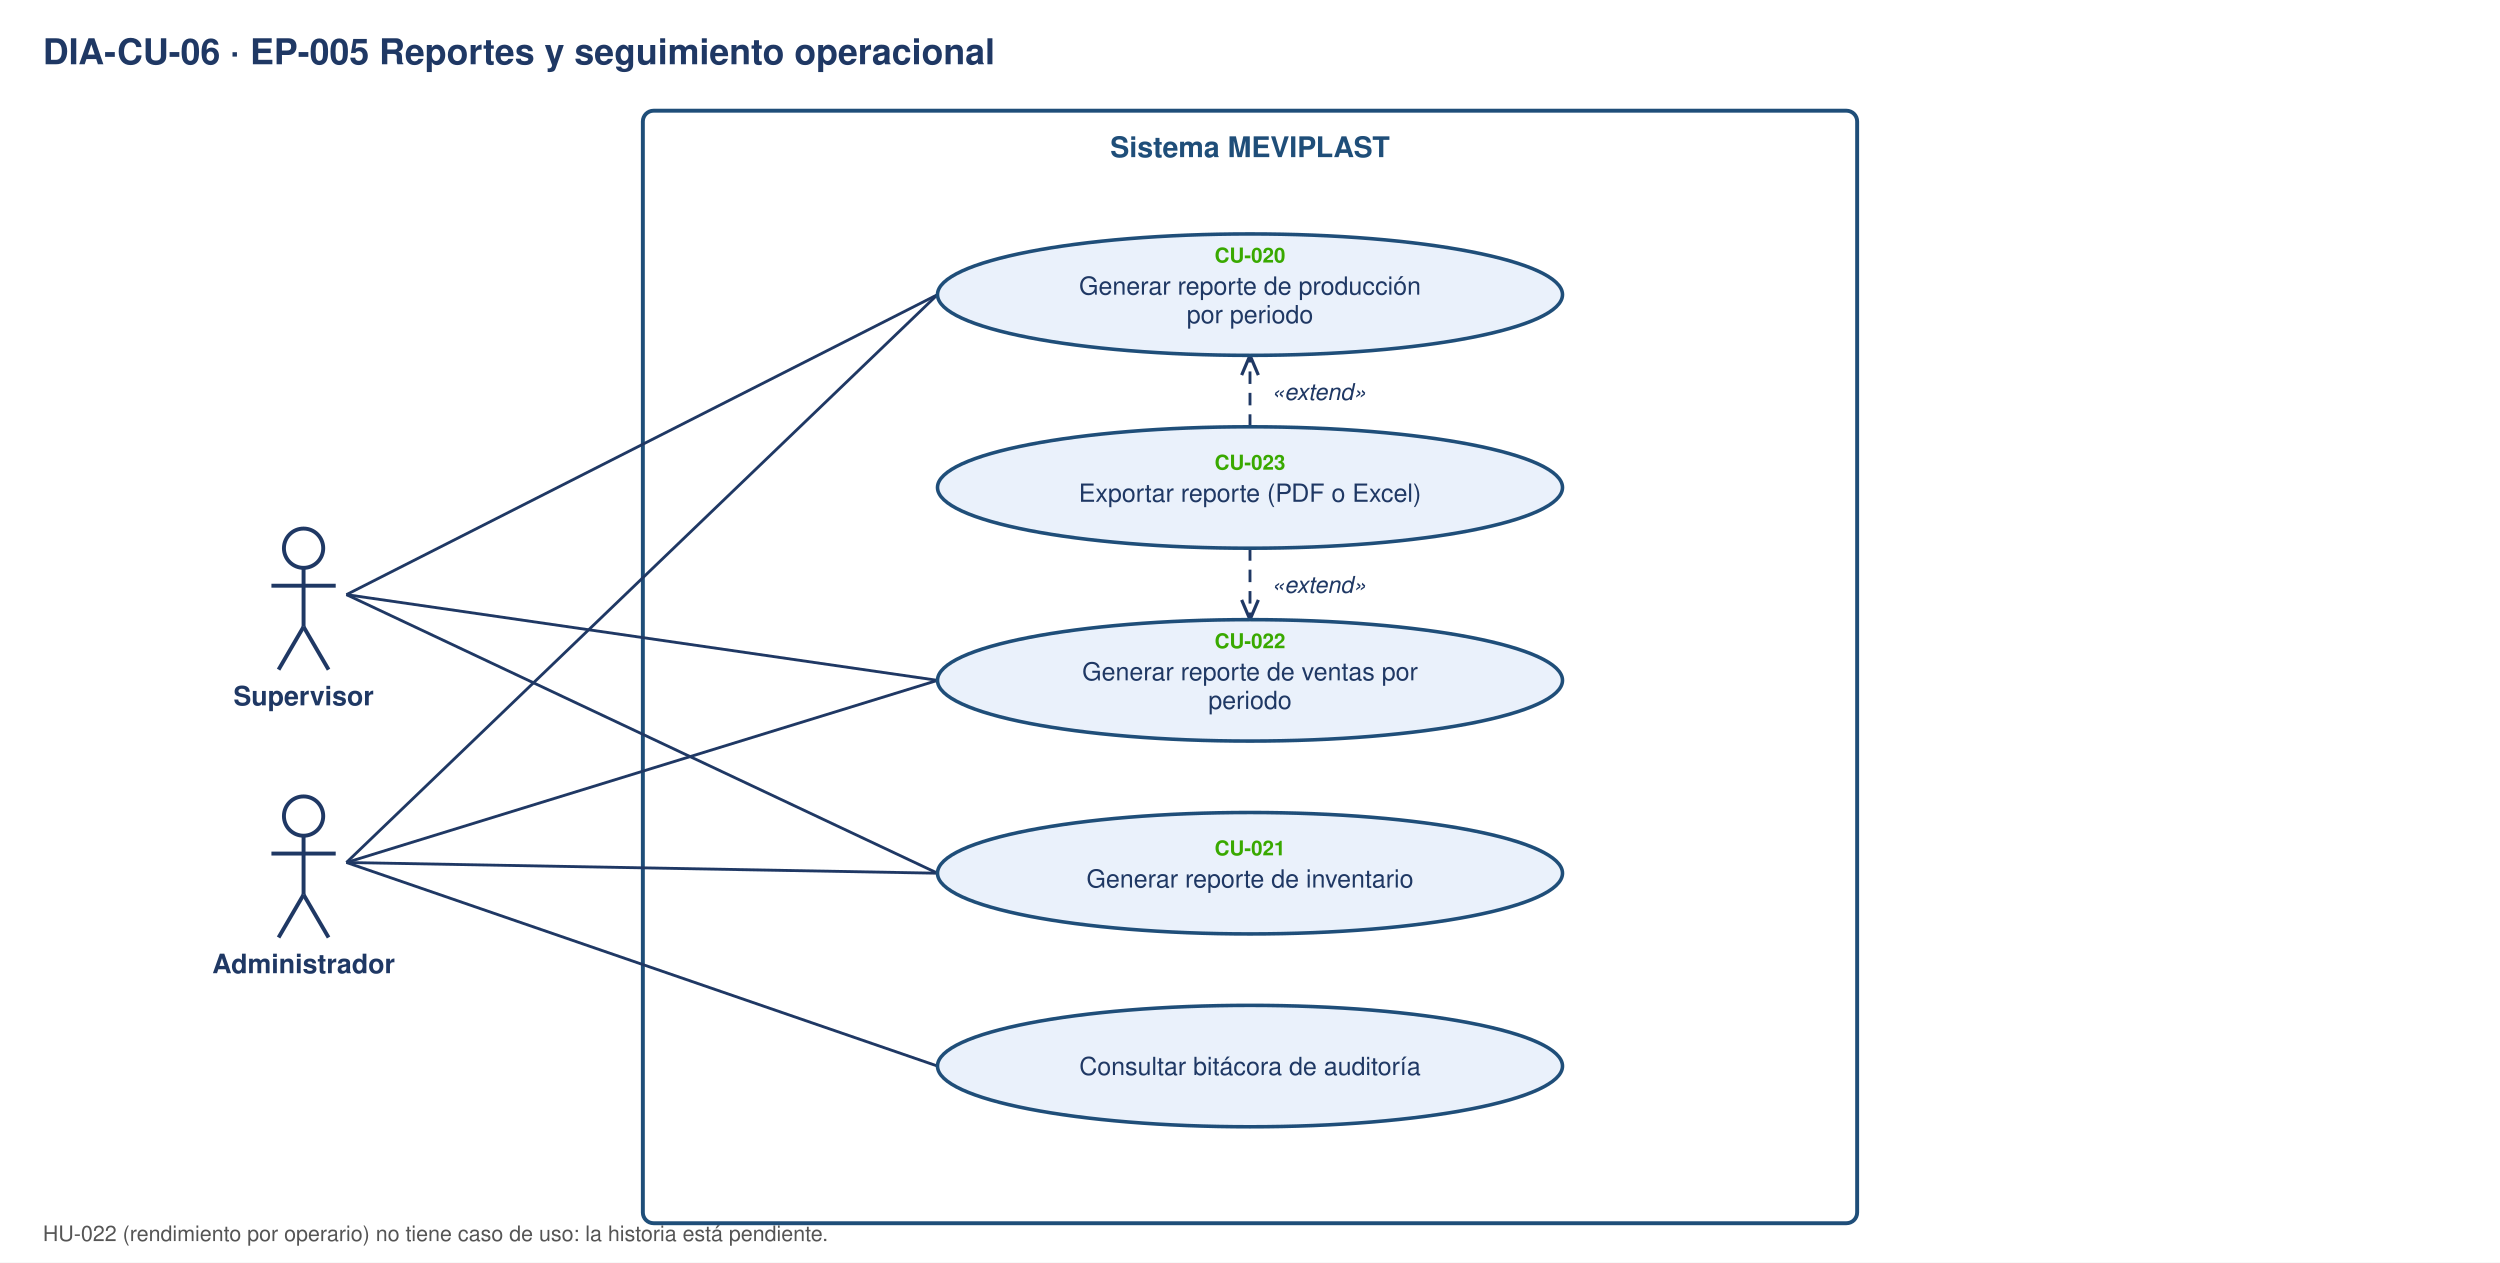
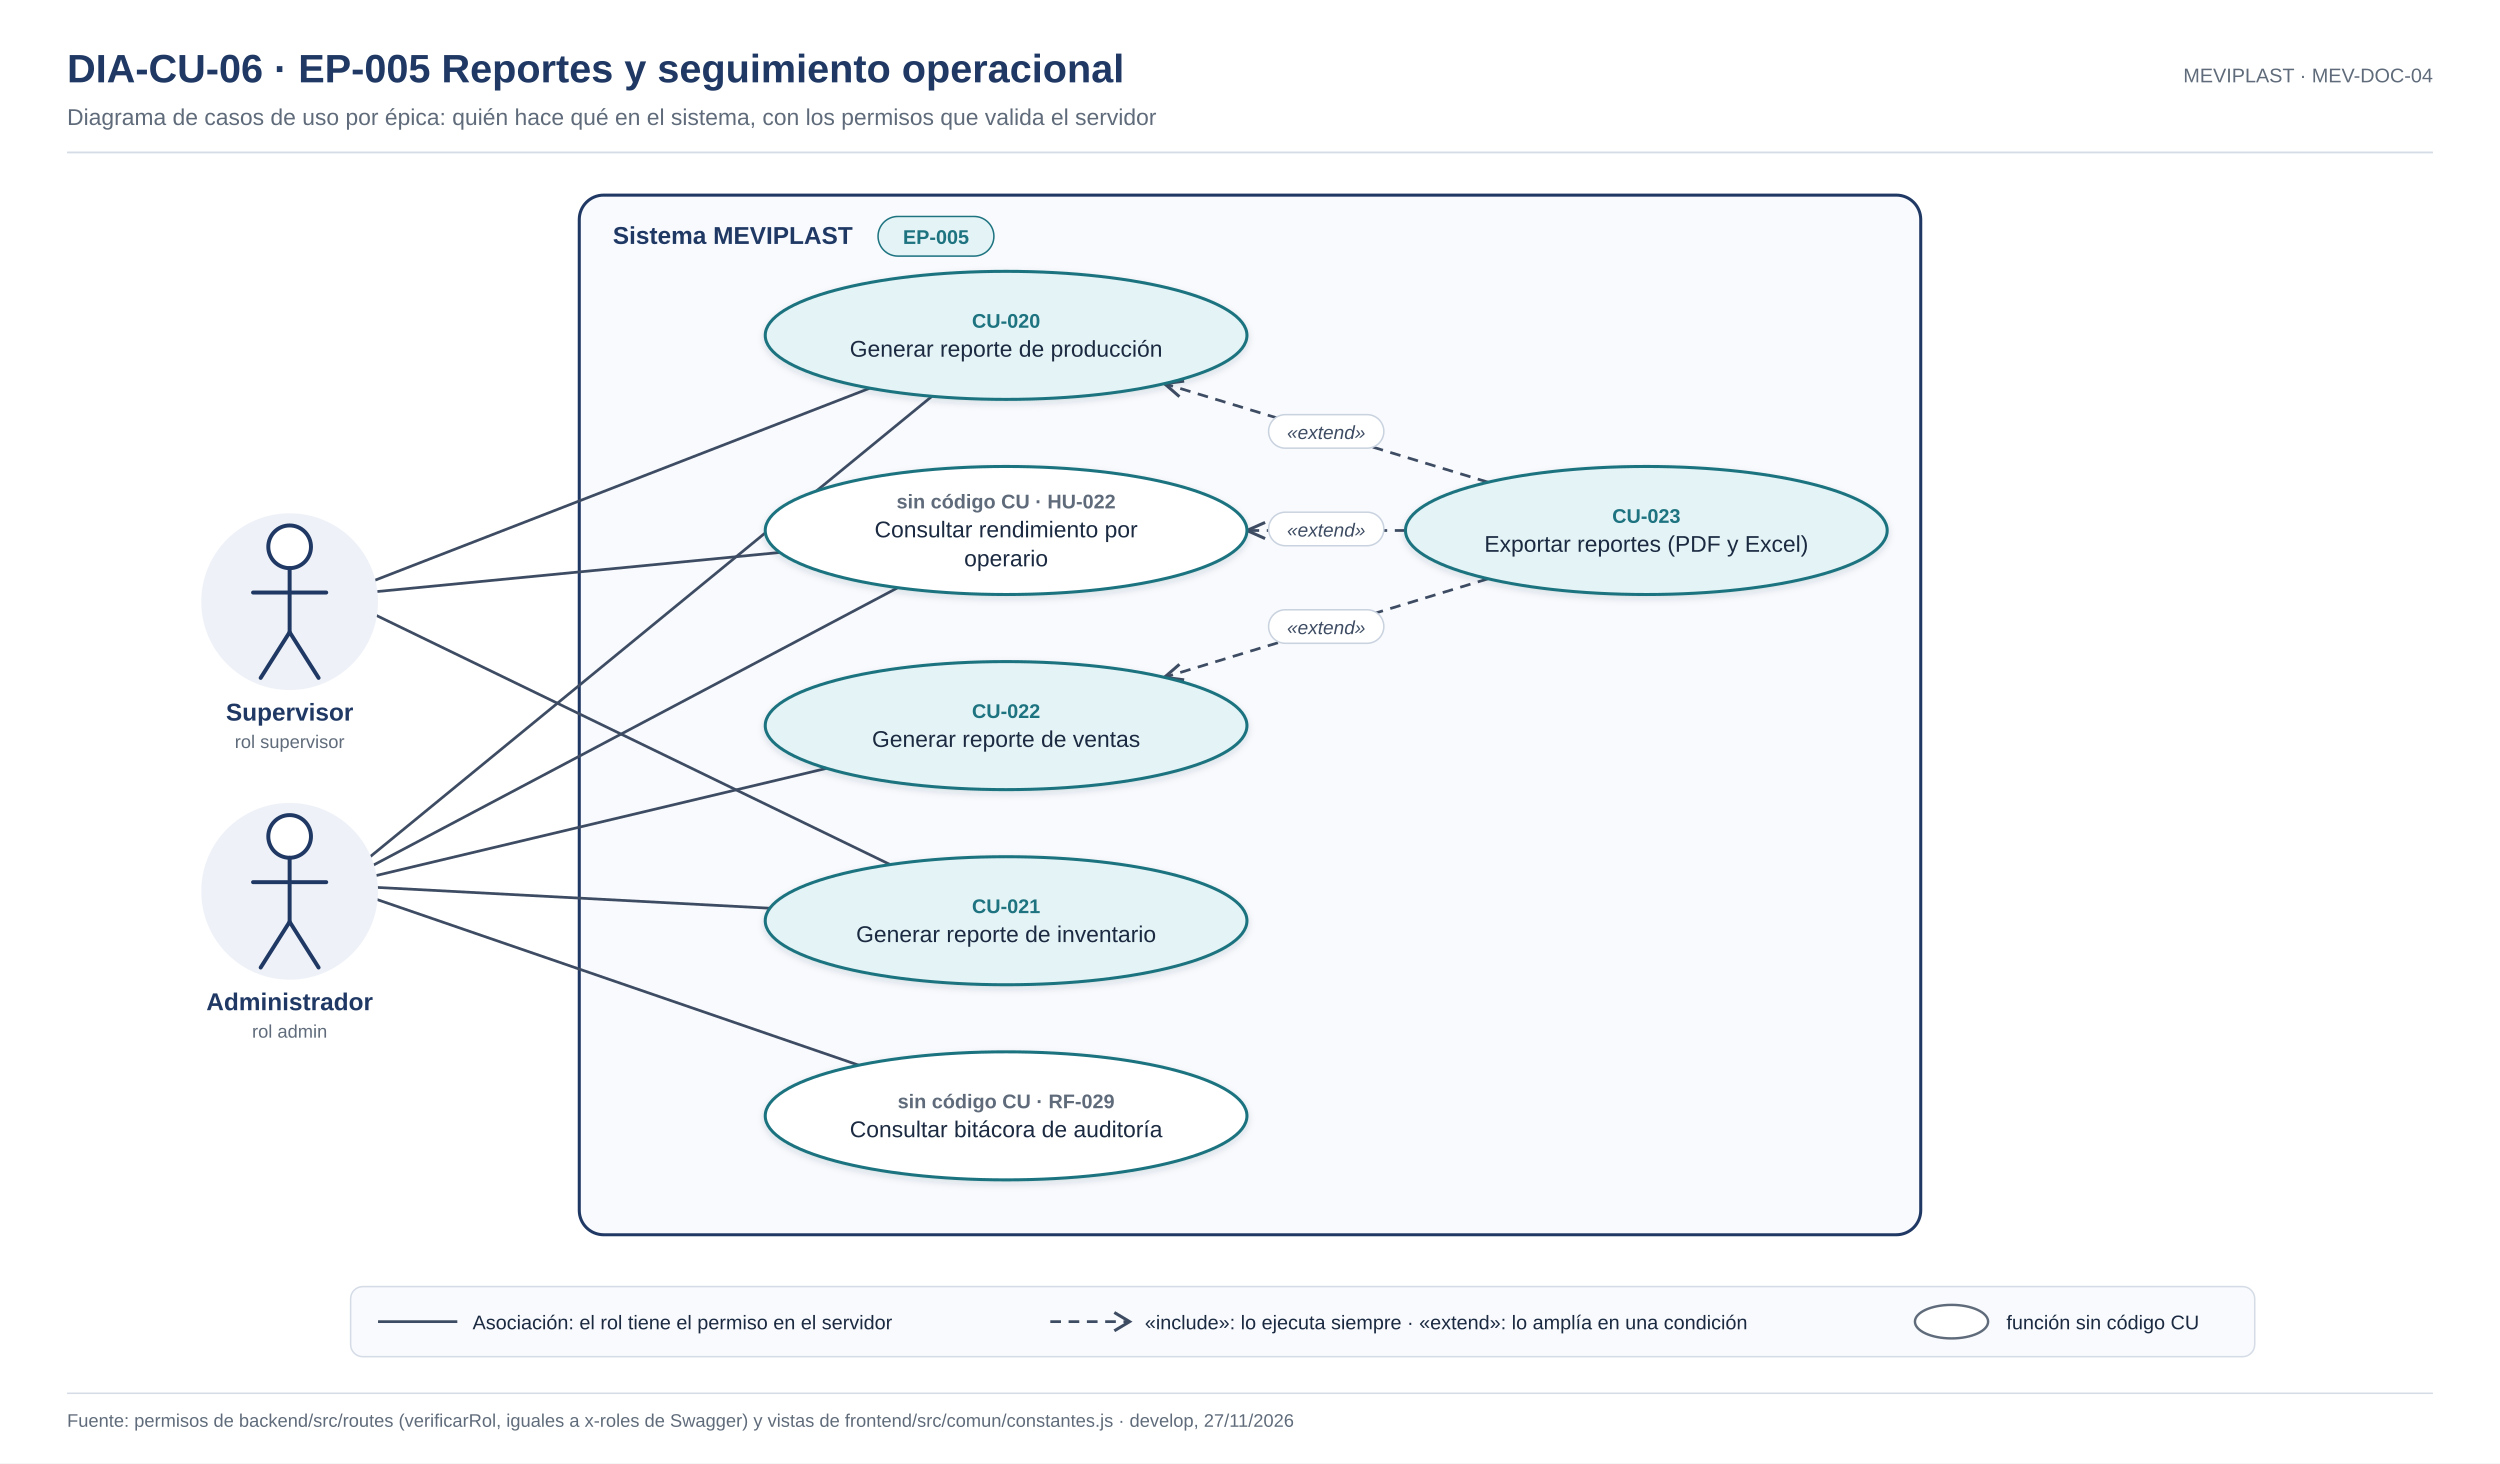
- <svg xmlns="http://www.w3.org/2000/svg" width="1400" height="707" viewBox="0 0 1400 707" font-family="Helvetica, Arial, sans-serif">
-   <rect width="1400" height="707" fill="#fff" />
-   <text x="24" y="36" font-size="20" font-weight="bold" fill="#1F3864">DIA-CU-06 · EP-005 Reportes y seguimiento operacional</text>
-   <rect x="360" y="62" width="680" height="623" rx="6" fill="none" stroke="#1F4E79" stroke-width="2.2" />
-   <text x="700" y="88" font-size="16" font-weight="bold" text-anchor="middle" fill="#1F4E79">Sistema MEVIPLAST</text>
-   <line x1="194" y1="483" x2="525" y2="165" stroke="#1F3864" stroke-width="1.6" />
-   <line x1="194" y1="483" x2="525" y2="381" stroke="#1F3864" stroke-width="1.6" />
-   <line x1="194" y1="483" x2="525" y2="489" stroke="#1F3864" stroke-width="1.6" />
-   <line x1="194" y1="483" x2="525" y2="597" stroke="#1F3864" stroke-width="1.6" />
-   <line x1="194" y1="333" x2="525" y2="165" stroke="#1F3864" stroke-width="1.6" />
-   <line x1="194" y1="333" x2="525" y2="381" stroke="#1F3864" stroke-width="1.6" />
-   <line x1="194" y1="333" x2="525" y2="489" stroke="#1F3864" stroke-width="1.6" />
-   <line x1="700" y1="239" x2="700" y2="199" stroke="#1F3864" stroke-width="1.6" stroke-dasharray="7,5" />
-   <polyline points="704.673,210.053 700,199 695.327,210.053" fill="none" stroke="#1F3864" stroke-width="1.8" />
-   <text x="712" y="224" font-size="13" font-style="italic" fill="#1F3864">«extend»</text>
-   <line x1="700" y1="307" x2="700" y2="347" stroke="#1F3864" stroke-width="1.6" stroke-dasharray="7,5" />
-   <polyline points="695.327,335.947 700,347 704.673,335.947" fill="none" stroke="#1F3864" stroke-width="1.8" />
-   <text x="712" y="332" font-size="13" font-style="italic" fill="#1F3864">«extend»</text>
-   <ellipse cx="700" cy="165" rx="175" ry="34" fill="#EAF1FB" stroke="#1F4E79" stroke-width="2" />
-   <text x="700" y="147" font-size="11.5" font-weight="bold" text-anchor="middle" fill="#39A900">CU-020</text>
-   <text x="700" y="165" font-size="14" text-anchor="middle" fill="#1F3864">Generar reporte de producción</text>
-   <text x="700" y="181" font-size="14" text-anchor="middle" fill="#1F3864">por periodo</text>
-   <ellipse cx="700" cy="273" rx="175" ry="34" fill="#EAF1FB" stroke="#1F4E79" stroke-width="2" />
-   <text x="700" y="263" font-size="11.5" font-weight="bold" text-anchor="middle" fill="#39A900">CU-023</text>
-   <text x="700" y="281" font-size="14" text-anchor="middle" fill="#1F3864">Exportar reporte (PDF o Excel)</text>
-   <ellipse cx="700" cy="381" rx="175" ry="34" fill="#EAF1FB" stroke="#1F4E79" stroke-width="2" />
-   <text x="700" y="363" font-size="11.5" font-weight="bold" text-anchor="middle" fill="#39A900">CU-022</text>
-   <text x="700" y="381" font-size="14" text-anchor="middle" fill="#1F3864">Generar reporte de ventas por</text>
-   <text x="700" y="397" font-size="14" text-anchor="middle" fill="#1F3864">periodo</text>
-   <ellipse cx="700" cy="489" rx="175" ry="34" fill="#EAF1FB" stroke="#1F4E79" stroke-width="2" />
-   <text x="700" y="479" font-size="11.5" font-weight="bold" text-anchor="middle" fill="#39A900">CU-021</text>
-   <text x="700" y="497" font-size="14" text-anchor="middle" fill="#1F3864">Generar reporte de inventario</text>
-   <ellipse cx="700" cy="597" rx="175" ry="34" fill="#EAF1FB" stroke="#1F4E79" stroke-width="2" />
-   <text x="700" y="602" font-size="14" text-anchor="middle" fill="#1F3864">Consultar bitácora de auditoría</text>
-   <circle cx="170" cy="457" r="11" fill="#fff" stroke="#1F3864" stroke-width="2.2" />
-   <line x1="170" y1="468" x2="170" y2="501" stroke="#1F3864" stroke-width="2.2" />
-   <line x1="152" y1="478" x2="188" y2="478" stroke="#1F3864" stroke-width="2.2" />
-   <line x1="170" y1="501" x2="156" y2="525" stroke="#1F3864" stroke-width="2.2" />
-   <line x1="170" y1="501" x2="184" y2="525" stroke="#1F3864" stroke-width="2.2" />
-   <text x="170" y="545" font-size="15" font-weight="bold" text-anchor="middle" fill="#1F3864">Administrador</text>
-   <circle cx="170" cy="307" r="11" fill="#fff" stroke="#1F3864" stroke-width="2.2" />
-   <line x1="170" y1="318" x2="170" y2="351" stroke="#1F3864" stroke-width="2.2" />
-   <line x1="152" y1="328" x2="188" y2="328" stroke="#1F3864" stroke-width="2.2" />
-   <line x1="170" y1="351" x2="156" y2="375" stroke="#1F3864" stroke-width="2.2" />
-   <line x1="170" y1="351" x2="184" y2="375" stroke="#1F3864" stroke-width="2.2" />
-   <text x="170" y="395" font-size="15" font-weight="bold" text-anchor="middle" fill="#1F3864">Supervisor</text>
-   <text x="24" y="695" font-size="12" fill="#555">HU-022 (rendimiento por operario) no tiene caso de uso: la historia está pendiente.</text>
+ <svg xmlns="http://www.w3.org/2000/svg" width="1640" height="960" viewBox="0 0 1640 960" font-family="Segoe UI, Arial, Helvetica, sans-serif">
+   <defs>
+     <filter id="sombra" x="-10%" y="-20%" width="120%" height="150%">
+       <feDropShadow dx="0" dy="2" stdDeviation="2.4" flood-color="#1B2A41" flood-opacity="0.13" />
+     </filter>
+   </defs>
+   <rect width="1640" height="960" fill="#ffffff" />
+   <text x="44" y="54" font-size="26" font-weight="700" fill="#1F3864" text-anchor="start">DIA-CU-06 · EP-005 Reportes y seguimiento operacional</text>
+   <text x="44" y="82" font-size="15" font-weight="400" fill="#5F6B7A" text-anchor="start">Diagrama de casos de uso por épica: quién hace qué en el sistema, con los permisos que valida el servidor</text>
+   <text x="1596" y="54" font-size="13" font-weight="400" fill="#5F6B7A" text-anchor="end">MEVIPLAST · MEV-DOC-04</text>
+   <line x1="44" y1="100" x2="1596" y2="100" stroke="#D5DCE6" stroke-width="1.2" />
+   <rect x="380" y="128" width="880" height="682" rx="16" fill="#F8FAFD" stroke="#1F3864" stroke-width="2" />
+   <text x="402" y="160" font-size="16" font-weight="700" fill="#1F3864" text-anchor="start">Sistema MEVIPLAST</text>
+   <rect x="576" y="142" width="76" height="26" rx="13" fill="#E4F3F5" stroke="#1D7380" />
+   <text x="614" y="160" font-size="13" font-weight="700" fill="#1D7380" text-anchor="middle">EP-005</text>
+   <line x1="220" y1="390.7" x2="570.7" y2="254.6" stroke="#3E4C63" stroke-width="1.8" />
+   <line x1="220" y1="390.7" x2="511.6" y2="362.4" stroke="#3E4C63" stroke-width="1.8" />
+   <line x1="220" y1="390.7" x2="584" y2="567.2" stroke="#3E4C63" stroke-width="1.8" />
+   <line x1="220" y1="580.7" x2="611.3" y2="260" stroke="#3E4C63" stroke-width="1.8" />
+   <line x1="220" y1="580.7" x2="589" y2="385.5" stroke="#3E4C63" stroke-width="1.8" />
+   <line x1="220" y1="580.7" x2="542.3" y2="504" stroke="#3E4C63" stroke-width="1.8" />
+   <line x1="220" y1="580.7" x2="505.1" y2="595.8" stroke="#3E4C63" stroke-width="1.8" />
+   <line x1="220" y1="580.7" x2="563.4" y2="698.8" stroke="#3E4C63" stroke-width="1.8" />
+   <line x1="976.1" y1="316.3" x2="763.9" y2="251.7" stroke="#3E4C63" stroke-width="1.8" stroke-dasharray="7,5" />
+   <polyline points="776.8,250 763.9,251.7 773.7,260.2" fill="none" stroke="#3E4C63" stroke-width="2" stroke-linejoin="round" />
+   <rect x="832.2" y="272" width="75.6" height="22" rx="11" fill="#fff" stroke="#C9D2DF" stroke-width="1" />
+   <text x="870" y="288" font-size="12.5" font-weight="400" fill="#3E4C63" text-anchor="middle" font-style="italic">«extend»</text>
+   <line x1="922" y1="348" x2="818" y2="348" stroke="#3E4C63" stroke-width="1.8" stroke-dasharray="7,5" />
+   <polyline points="829.9,342.7 818,348 829.9,353.3" fill="none" stroke="#3E4C63" stroke-width="2" stroke-linejoin="round" />
+   <rect x="832.2" y="336" width="75.6" height="22" rx="11" fill="#fff" stroke="#C9D2DF" stroke-width="1" />
+   <text x="870" y="352" font-size="12.5" font-weight="400" fill="#3E4C63" text-anchor="middle" font-style="italic">«extend»</text>
+   <line x1="976.1" y1="379.7" x2="763.9" y2="444.3" stroke="#3E4C63" stroke-width="1.8" stroke-dasharray="7,5" />
+   <polyline points="773.7,435.8 763.9,444.3 776.8,446" fill="none" stroke="#3E4C63" stroke-width="2" stroke-linejoin="round" />
+   <rect x="832.2" y="400" width="75.6" height="22" rx="11" fill="#fff" stroke="#C9D2DF" stroke-width="1" />
+   <text x="870" y="416" font-size="12.5" font-weight="400" fill="#3E4C63" text-anchor="middle" font-style="italic">«extend»</text>
+   <g filter="url(#sombra)">
+     <ellipse cx="660" cy="220" rx="158" ry="42" fill="#E4F3F5" stroke="#1D7380" stroke-width="2" />
+   </g>
+   <text x="660" y="215" font-size="13" font-weight="700" fill="#1D7380" text-anchor="middle">CU-020</text>
+   <text x="660" y="234" font-size="15" font-weight="400" fill="#1B2A41" text-anchor="middle">Generar reporte de producción</text>
+   <g filter="url(#sombra)">
+     <ellipse cx="660" cy="348" rx="158" ry="42" fill="#ffffff" stroke="#1D7380" stroke-width="2" />
+   </g>
+   <text x="660" y="333.5" font-size="13" font-weight="700" fill="#5F6B7A" text-anchor="middle">sin código CU · HU-022</text>
+   <text x="660" y="352.5" font-size="15" font-weight="400" fill="#1B2A41" text-anchor="middle">Consultar rendimiento por</text>
+   <text x="660" y="371.5" font-size="15" font-weight="400" fill="#1B2A41" text-anchor="middle">operario</text>
+   <g filter="url(#sombra)">
+     <ellipse cx="660" cy="476" rx="158" ry="42" fill="#E4F3F5" stroke="#1D7380" stroke-width="2" />
+   </g>
+   <text x="660" y="471" font-size="13" font-weight="700" fill="#1D7380" text-anchor="middle">CU-022</text>
+   <text x="660" y="490" font-size="15" font-weight="400" fill="#1B2A41" text-anchor="middle">Generar reporte de ventas</text>
+   <g filter="url(#sombra)">
+     <ellipse cx="660" cy="604" rx="158" ry="42" fill="#E4F3F5" stroke="#1D7380" stroke-width="2" />
+   </g>
+   <text x="660" y="599" font-size="13" font-weight="700" fill="#1D7380" text-anchor="middle">CU-021</text>
+   <text x="660" y="618" font-size="15" font-weight="400" fill="#1B2A41" text-anchor="middle">Generar reporte de inventario</text>
+   <g filter="url(#sombra)">
+     <ellipse cx="660" cy="732" rx="158" ry="42" fill="#ffffff" stroke="#1D7380" stroke-width="2" />
+   </g>
+   <text x="660" y="727" font-size="13" font-weight="700" fill="#5F6B7A" text-anchor="middle">sin código CU · RF-029</text>
+   <text x="660" y="746" font-size="15" font-weight="400" fill="#1B2A41" text-anchor="middle">Consultar bitácora de auditoría</text>
+   <g filter="url(#sombra)">
+     <ellipse cx="1080" cy="348" rx="158" ry="42" fill="#E4F3F5" stroke="#1D7380" stroke-width="2" />
+   </g>
+   <text x="1080" y="343" font-size="13" font-weight="700" fill="#1D7380" text-anchor="middle">CU-023</text>
+   <text x="1080" y="362" font-size="15" font-weight="400" fill="#1B2A41" text-anchor="middle">Exportar reportes (PDF y Excel)</text>
+   <circle cx="190" cy="394.7" r="58" fill="#EEF2F8" />
+   <circle cx="190" cy="358.7" r="14" fill="#fff" stroke="#1F3864" stroke-width="2.6" />
+   <line x1="190" y1="372.7" x2="190" y2="414.7" stroke="#1F3864" stroke-width="2.6" stroke-linecap="round" />
+   <line x1="166" y1="388.7" x2="214" y2="388.7" stroke="#1F3864" stroke-width="2.6" stroke-linecap="round" />
+   <polyline points="171,444.7 190,414.7 209,444.7" fill="none" stroke="#1F3864" stroke-width="2.6" stroke-linecap="round" stroke-linejoin="round" />
+   <text x="190" y="472.7" font-size="16" font-weight="700" fill="#1F3864" text-anchor="middle">Supervisor</text>
+   <text x="190" y="490.7" font-size="12" font-weight="400" fill="#5F6B7A" text-anchor="middle">rol supervisor</text>
+   <circle cx="190" cy="584.7" r="58" fill="#EEF2F8" />
+   <circle cx="190" cy="548.7" r="14" fill="#fff" stroke="#1F3864" stroke-width="2.6" />
+   <line x1="190" y1="562.7" x2="190" y2="604.7" stroke="#1F3864" stroke-width="2.6" stroke-linecap="round" />
+   <line x1="166" y1="578.7" x2="214" y2="578.7" stroke="#1F3864" stroke-width="2.6" stroke-linecap="round" />
+   <polyline points="171,634.7 190,604.7 209,634.7" fill="none" stroke="#1F3864" stroke-width="2.6" stroke-linecap="round" stroke-linejoin="round" />
+   <text x="190" y="662.7" font-size="16" font-weight="700" fill="#1F3864" text-anchor="middle">Administrador</text>
+   <text x="190" y="680.7" font-size="12" font-weight="400" fill="#5F6B7A" text-anchor="middle">rol admin</text>
+   <rect x="230" y="844" width="1249.1" height="46" rx="8" fill="#F8FAFD" stroke="#D5DCE6" />
+   <line x1="248" y1="867" x2="300" y2="867" stroke="#3E4C63" stroke-width="1.8" />
+   <text x="310" y="872" font-size="13" font-weight="400" fill="#1B2A41" text-anchor="start">Asociación: el rol tiene el permiso en el servidor</text>
+   <line x1="689" y1="867" x2="741" y2="867" stroke="#3E4C63" stroke-width="1.8" stroke-dasharray="7,5" />
+   <polyline points="731,861 741,867 731,873" fill="none" stroke="#3E4C63" stroke-width="2" />
+   <text x="751" y="872" font-size="13" font-weight="400" fill="#1B2A41" text-anchor="start">«include»: lo ejecuta siempre · «extend»: lo amplía en una condición</text>
+   <ellipse cx="1280.2" cy="867" rx="24" ry="11" fill="#fff" stroke="#5F6B7A" stroke-width="1.6" />
+   <text x="1316.2" y="872" font-size="13" font-weight="400" fill="#1B2A41" text-anchor="start">función sin código CU</text>
+   <line x1="44" y1="914" x2="1596" y2="914" stroke="#D5DCE6" stroke-width="1" />
+   <text x="44" y="936" font-size="12" font-weight="400" fill="#5F6B7A" text-anchor="start">Fuente: permisos de backend/src/routes (verificarRol, iguales a x-roles de Swagger) y vistas de frontend/src/comun/constantes.js · develop, 27/11/2026</text>
</svg>
